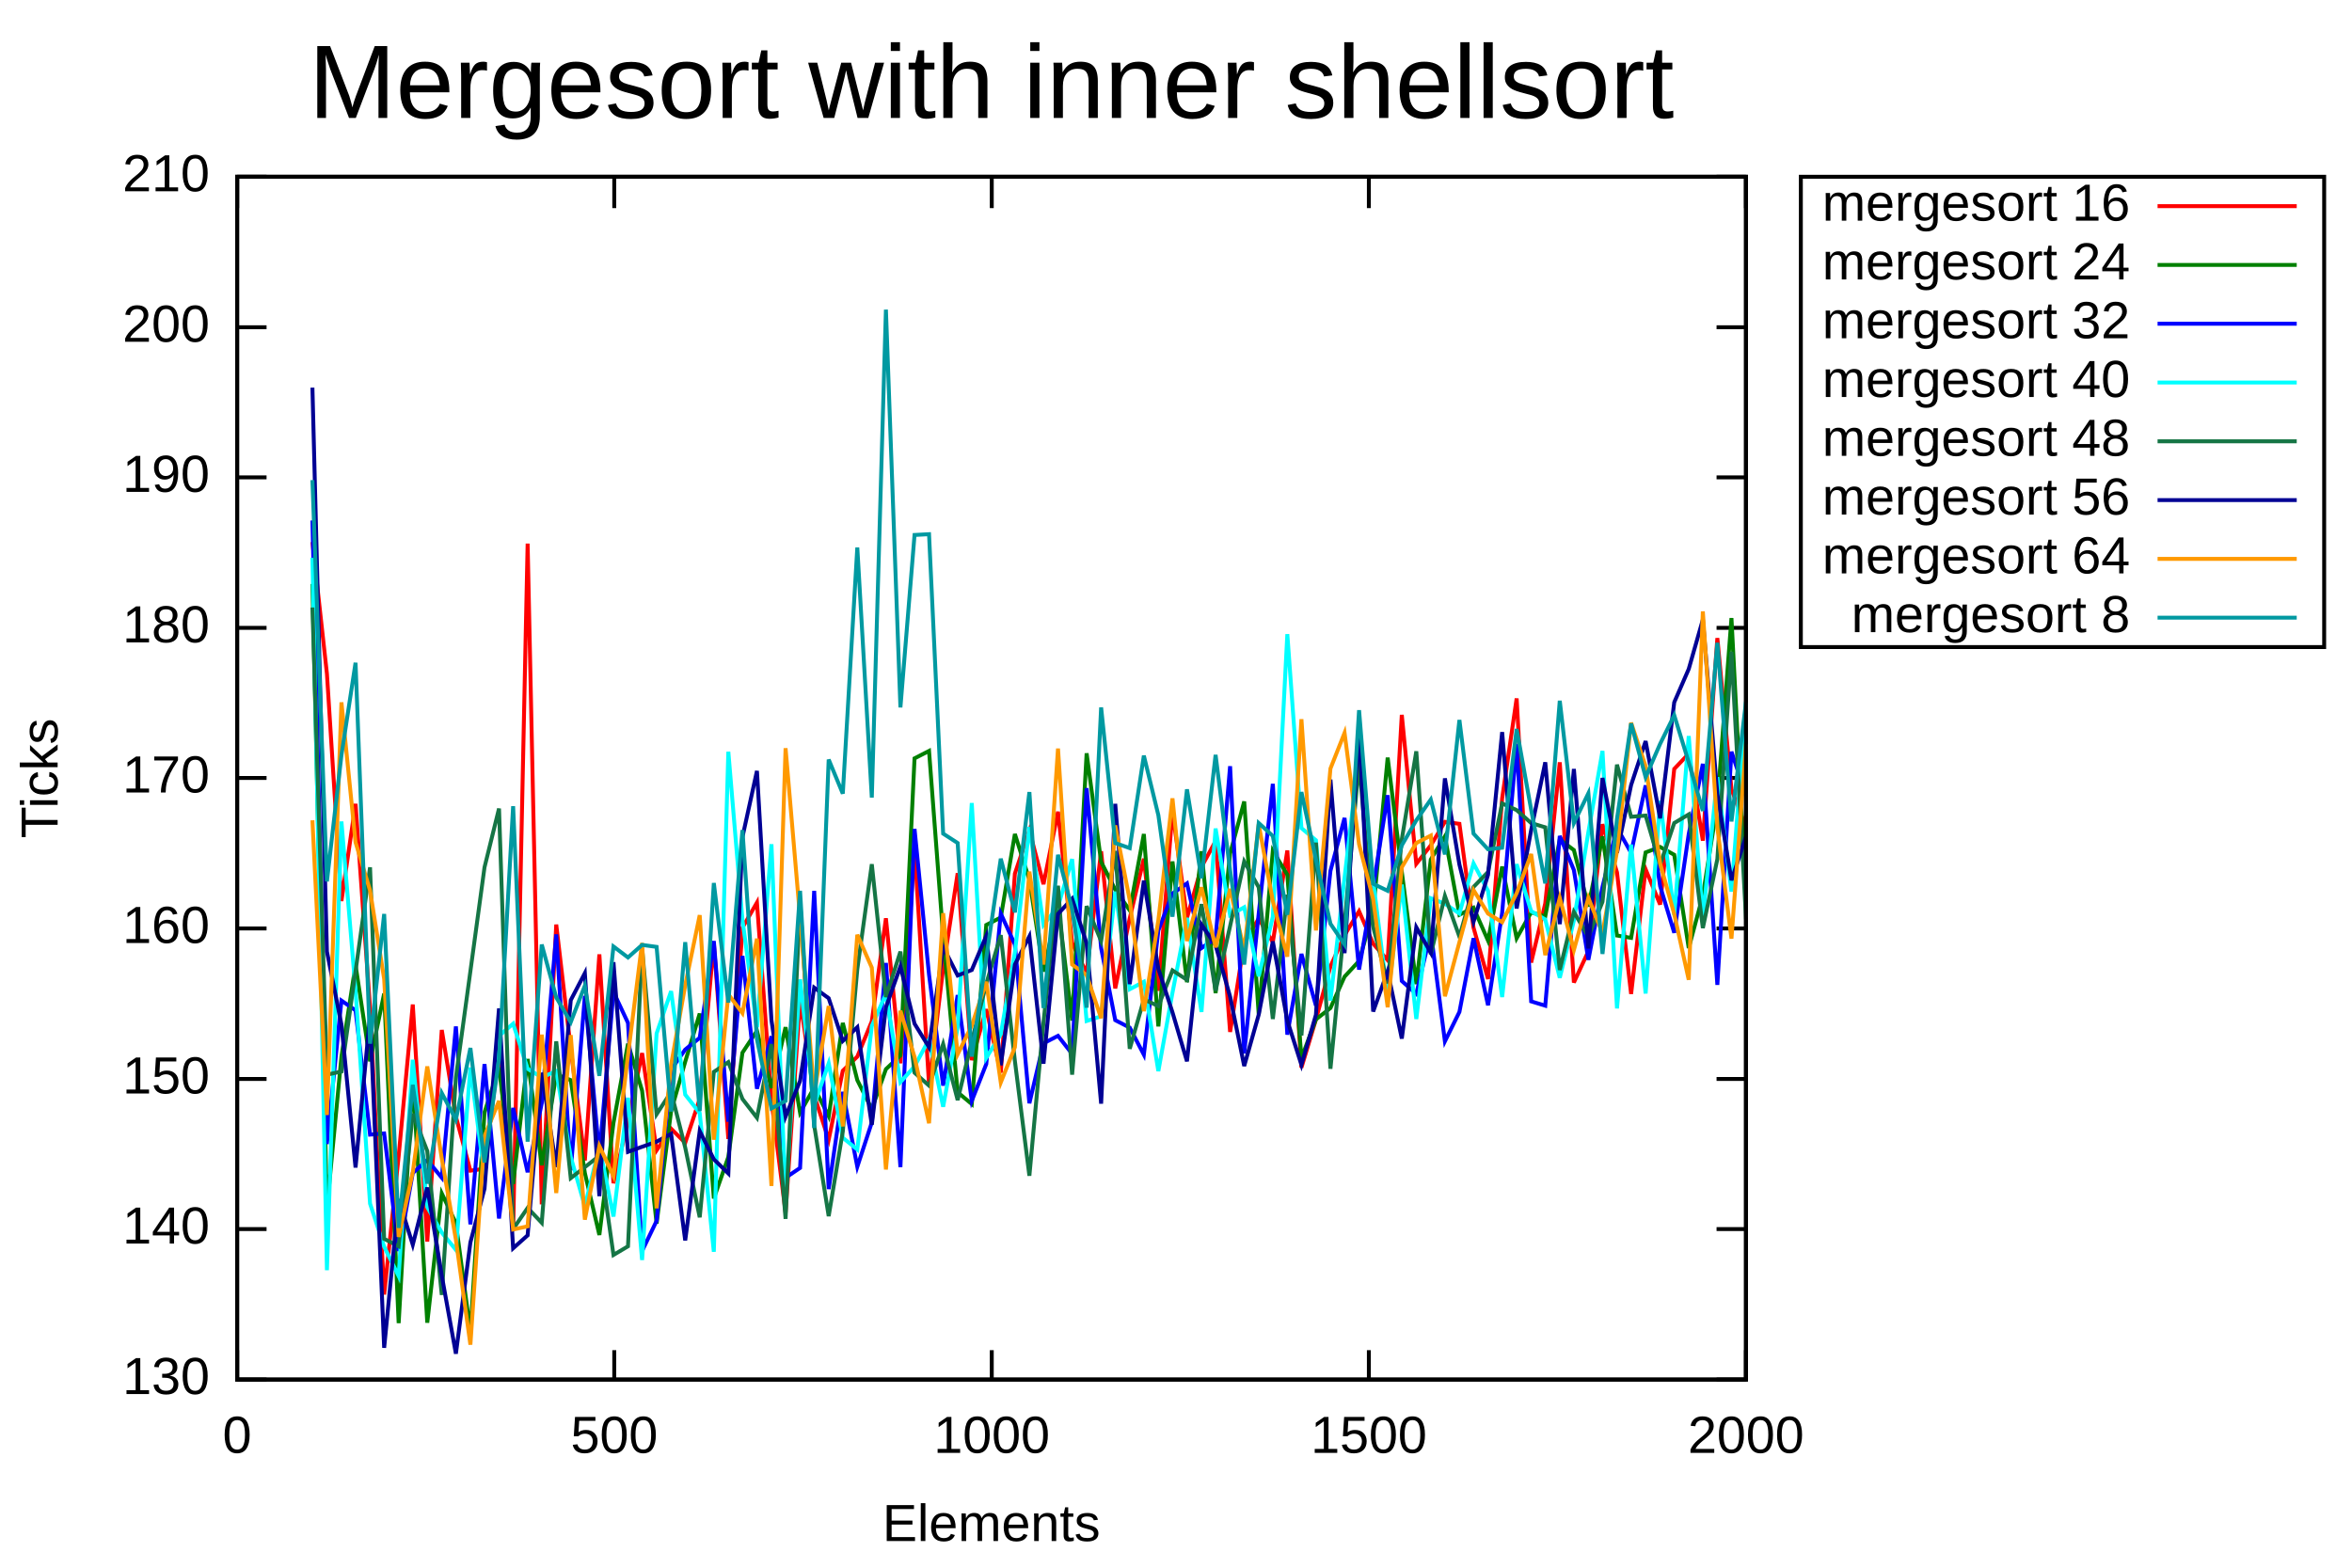
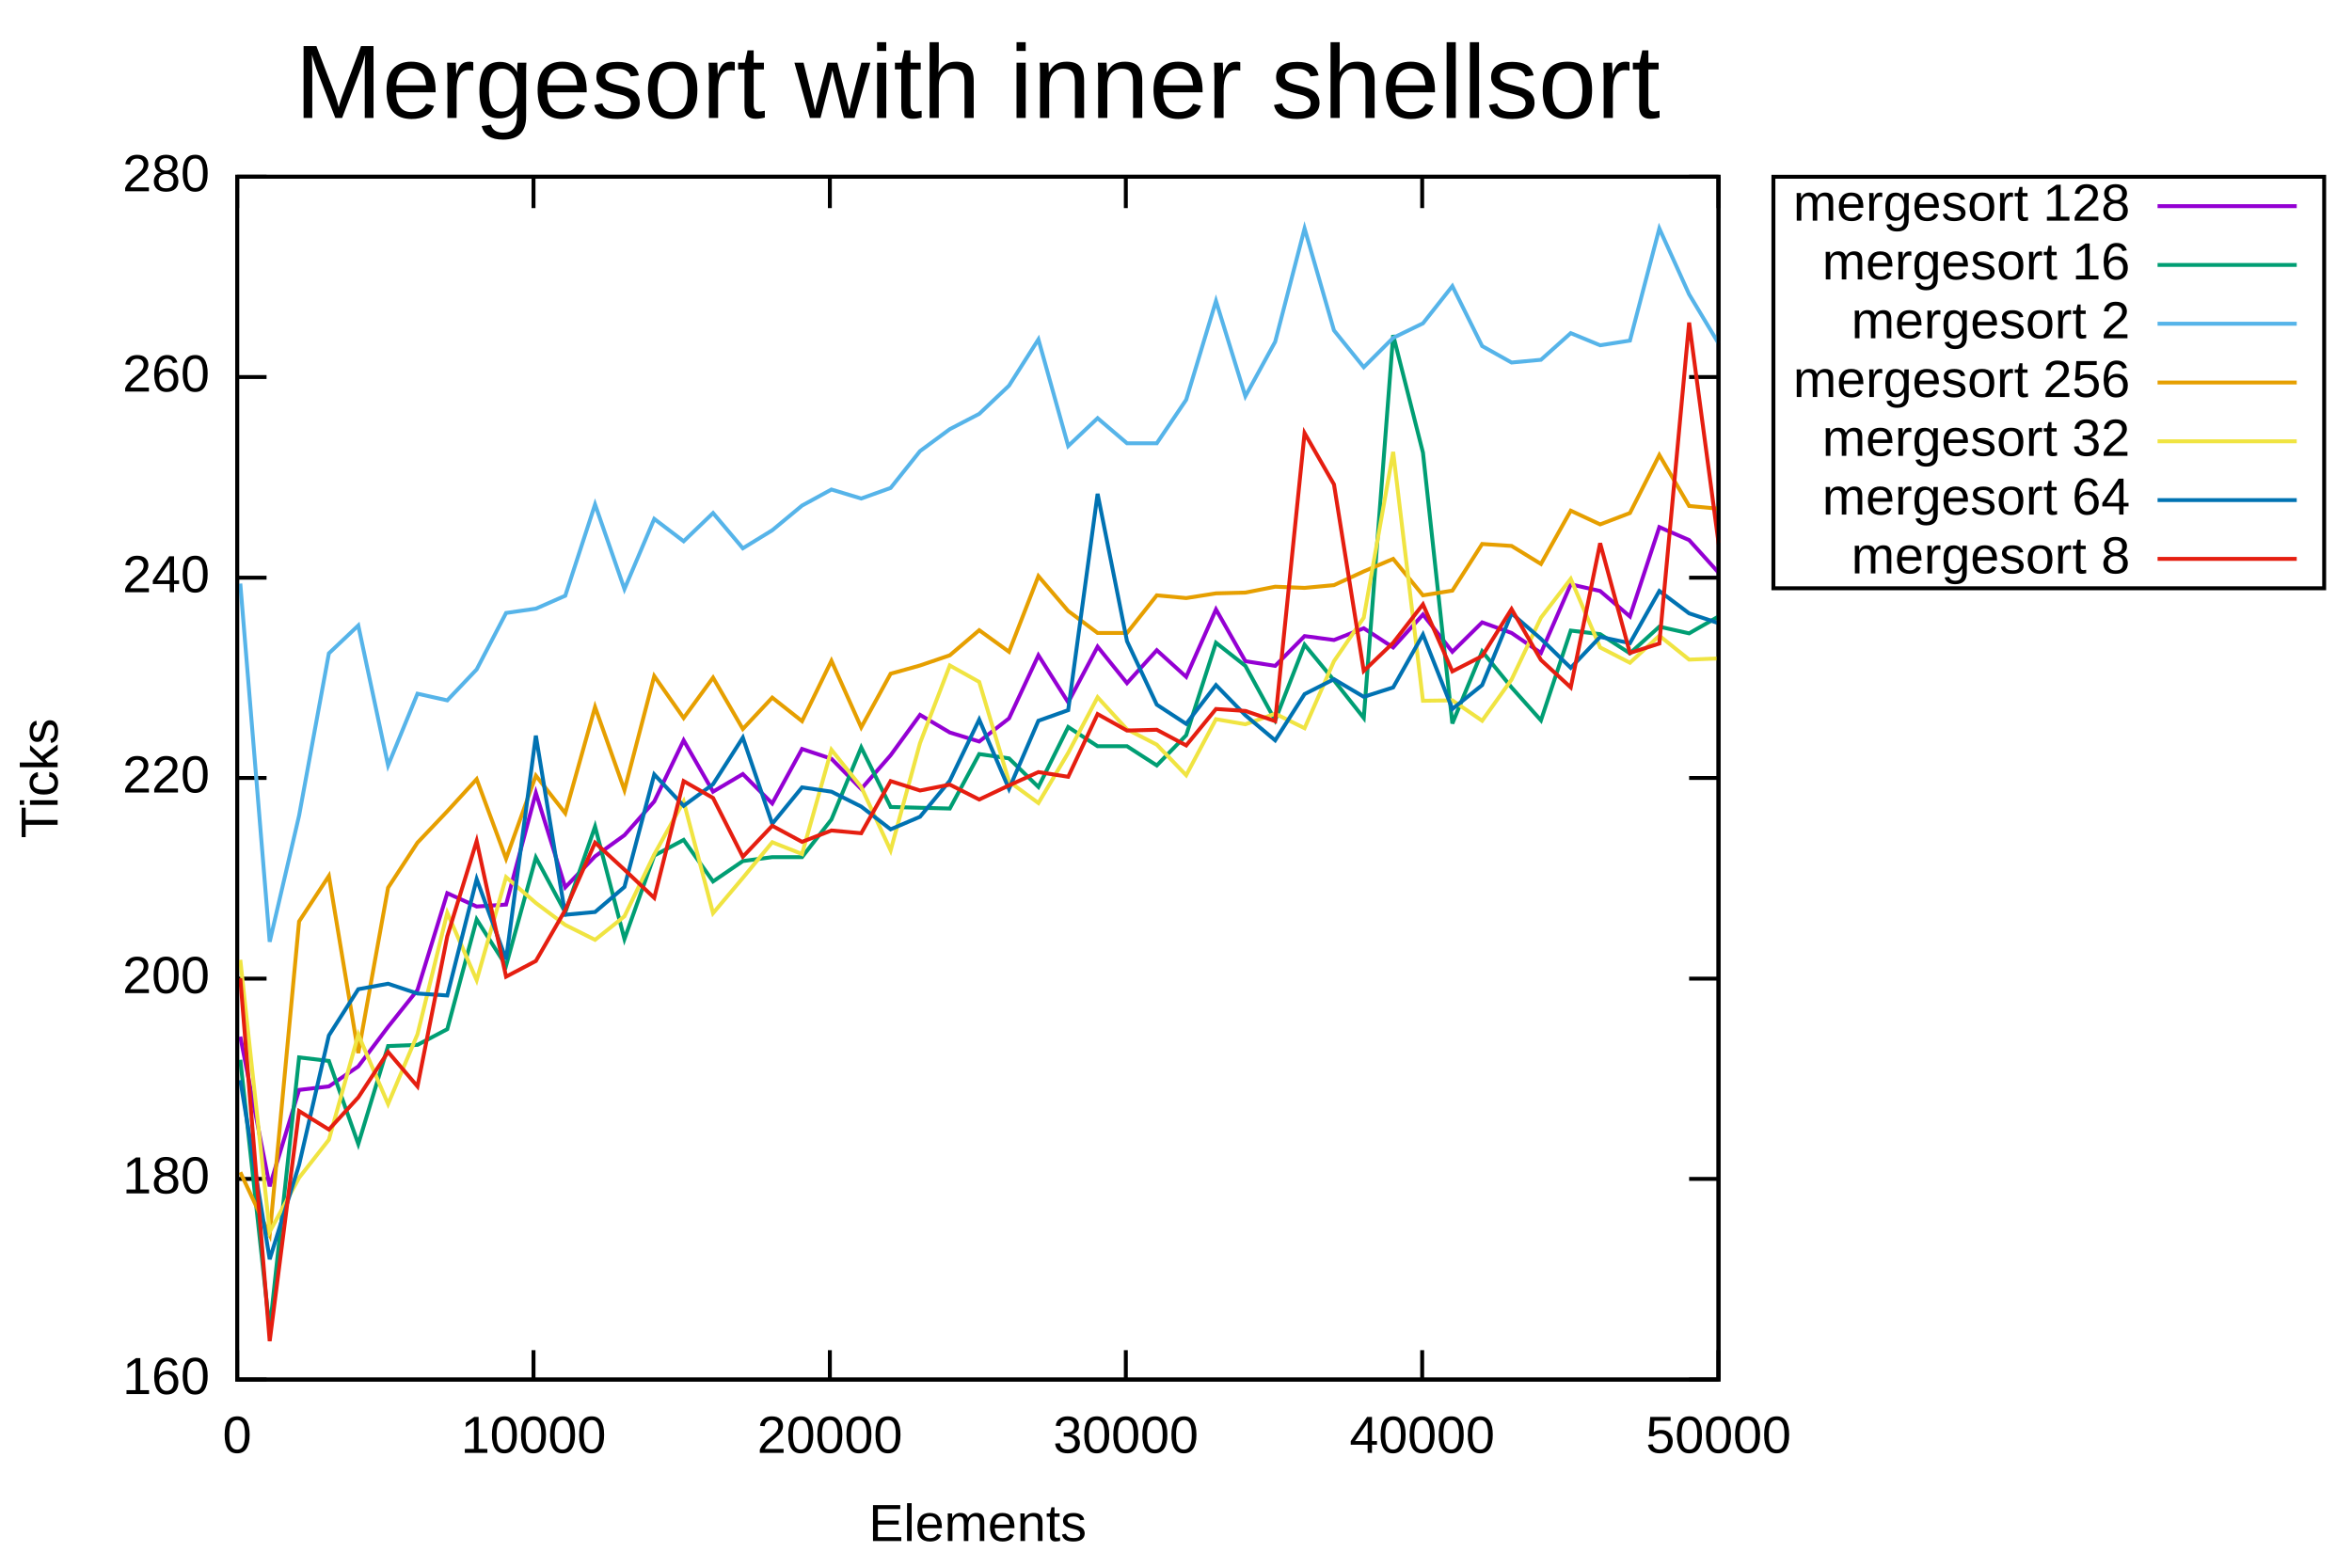
<svg xmlns="http://www.w3.org/2000/svg" xmlns:xlink="http://www.w3.org/1999/xlink" viewBox="0 0 600 400">
  <g id="gnuplot_canvas">
    <rect x="0" y="0" width="600" height="400" fill="none" />
    <defs>
      <circle id="gpDot" r="0.5" stroke-width="0.5" />
      <path id="gpPt0" stroke-width="0.267" stroke="currentColor" d="M-1,0 h2 M0,-1 v2" />
      <path id="gpPt1" stroke-width="0.267" stroke="currentColor" d="M-1,-1 L1,1 M1,-1 L-1,1" />
      <path id="gpPt2" stroke-width="0.267" stroke="currentColor" d="M-1,0 L1,0 M0,-1 L0,1 M-1,-1 L1,1 M-1,1 L1,-1" />
      <rect id="gpPt3" stroke-width="0.267" stroke="currentColor" x="-1" y="-1" width="2" height="2" />
      <rect id="gpPt4" stroke-width="0.267" stroke="currentColor" fill="currentColor" x="-1" y="-1" width="2" height="2" />
      <circle id="gpPt5" stroke-width="0.267" stroke="currentColor" cx="0" cy="0" r="1" />
      <use xlink:href="#gpPt5" id="gpPt6" fill="currentColor" stroke="none" />
      <path id="gpPt7" stroke-width="0.267" stroke="currentColor" d="M0,-1.33 L-1.33,0.67 L1.33,0.67 z" />
      <use xlink:href="#gpPt7" id="gpPt8" fill="currentColor" stroke="none" />
      <use xlink:href="#gpPt7" id="gpPt9" stroke="currentColor" transform="rotate(180)" />
      <use xlink:href="#gpPt9" id="gpPt10" fill="currentColor" stroke="none" />
      <use xlink:href="#gpPt3" id="gpPt11" stroke="currentColor" transform="rotate(45)" />
      <use xlink:href="#gpPt11" id="gpPt12" fill="currentColor" stroke="none" />
    </defs>
    <g style="fill:none; color:white; stroke:currentColor; stroke-width:1.00; stroke-linecap:butt; stroke-linejoin:miter">
</g>
    <g style="fill:none; color:black; stroke:currentColor; stroke-width:1.00; stroke-linecap:butt; stroke-linejoin:miter">
-       <path stroke="black" d="M60.5,352.0 L68.0,352.0 M445.4,352.0 L437.9,352.0  h0.01" />
+       <path stroke="black" d="M60.5,352.0 L68.0,352.0 M438.4,352.0 L430.9,352.0  h0.01" />
      <g transform="translate(53.5,355.7)" style="stroke:none; fill:black; font-family:arial; font-size:10.00pt; text-anchor:end">
-         <text>
-           <tspan> 130</tspan>
-         </text>
-       </g>
-       <path stroke="black" d="M60.5,313.6 L68.0,313.6 M445.4,313.6 L437.9,313.6  h0.01" />
-       <g transform="translate(53.5,317.3)" style="stroke:none; fill:black; font-family:arial; font-size:10.00pt; text-anchor:end">
-         <text>
-           <tspan> 140</tspan>
-         </text>
-       </g>
-       <path stroke="black" d="M60.5,275.3 L68.0,275.3 M445.4,275.3 L437.9,275.3  h0.01" />
-       <g transform="translate(53.5,279.0)" style="stroke:none; fill:black; font-family:arial; font-size:10.00pt; text-anchor:end">
-         <text>
-           <tspan> 150</tspan>
-         </text>
-       </g>
-       <path stroke="black" d="M60.5,236.9 L68.0,236.9 M445.4,236.9 L437.9,236.9  h0.01" />
-       <g transform="translate(53.5,240.6)" style="stroke:none; fill:black; font-family:arial; font-size:10.00pt; text-anchor:end">
        <text>
          <tspan> 160</tspan>
        </text>
      </g>
-       <path stroke="black" d="M60.5,198.5 L68.0,198.5 M445.4,198.5 L437.9,198.5  h0.01" />
-       <g transform="translate(53.5,202.2)" style="stroke:none; fill:black; font-family:arial; font-size:10.00pt; text-anchor:end">
-         <text>
-           <tspan> 170</tspan>
-         </text>
-       </g>
-       <path stroke="black" d="M60.5,160.2 L68.0,160.2 M445.4,160.2 L437.9,160.2  h0.01" />
-       <g transform="translate(53.5,163.9)" style="stroke:none; fill:black; font-family:arial; font-size:10.00pt; text-anchor:end">
+       <path stroke="black" d="M60.5,300.8 L68.0,300.8 M438.4,300.8 L430.9,300.8  h0.01" />
+       <g transform="translate(53.5,304.5)" style="stroke:none; fill:black; font-family:arial; font-size:10.00pt; text-anchor:end">
        <text>
          <tspan> 180</tspan>
        </text>
      </g>
-       <path stroke="black" d="M60.5,121.8 L68.0,121.8 M445.4,121.8 L437.9,121.8  h0.01" />
-       <g transform="translate(53.5,125.5)" style="stroke:none; fill:black; font-family:arial; font-size:10.00pt; text-anchor:end">
-         <text>
-           <tspan> 190</tspan>
-         </text>
-       </g>
-       <path stroke="black" d="M60.5,83.5 L68.0,83.5 M445.4,83.5 L437.9,83.5  h0.01" />
-       <g transform="translate(53.5,87.2)" style="stroke:none; fill:black; font-family:arial; font-size:10.00pt; text-anchor:end">
+       <path stroke="black" d="M60.5,249.7 L68.0,249.7 M438.4,249.7 L430.9,249.7  h0.01" />
+       <g transform="translate(53.5,253.4)" style="stroke:none; fill:black; font-family:arial; font-size:10.00pt; text-anchor:end">
        <text>
          <tspan> 200</tspan>
        </text>
      </g>
-       <path stroke="black" d="M60.5,45.1 L68.0,45.1 M445.4,45.1 L437.9,45.1  h0.01" />
+       <path stroke="black" d="M60.5,198.5 L68.0,198.5 M438.4,198.5 L430.9,198.5  h0.01" />
+       <g transform="translate(53.5,202.2)" style="stroke:none; fill:black; font-family:arial; font-size:10.00pt; text-anchor:end">
+         <text>
+           <tspan> 220</tspan>
+         </text>
+       </g>
+       <path stroke="black" d="M60.5,147.4 L68.0,147.4 M438.4,147.4 L430.9,147.4  h0.01" />
+       <g transform="translate(53.5,151.1)" style="stroke:none; fill:black; font-family:arial; font-size:10.00pt; text-anchor:end">
+         <text>
+           <tspan> 240</tspan>
+         </text>
+       </g>
+       <path stroke="black" d="M60.5,96.2 L68.0,96.2 M438.4,96.2 L430.9,96.2  h0.01" />
+       <g transform="translate(53.5,99.9)" style="stroke:none; fill:black; font-family:arial; font-size:10.00pt; text-anchor:end">
+         <text>
+           <tspan> 260</tspan>
+         </text>
+       </g>
+       <path stroke="black" d="M60.5,45.1 L68.0,45.1 M438.4,45.1 L430.9,45.1  h0.01" />
      <g transform="translate(53.5,48.8)" style="stroke:none; fill:black; font-family:arial; font-size:10.00pt; text-anchor:end">
        <text>
-           <tspan> 210</tspan>
+           <tspan> 280</tspan>
        </text>
      </g>
      <path stroke="black" d="M60.5,352.0 L60.5,344.5 M60.5,45.1 L60.5,52.6  h0.01" />
      <g transform="translate(60.5,370.7)" style="stroke:none; fill:black; font-family:arial; font-size:10.00pt; text-anchor:middle">
        <text>
          <tspan> 0</tspan>
        </text>
      </g>
-       <path stroke="black" d="M156.7,352.0 L156.7,344.5 M156.7,45.1 L156.7,52.6  h0.01" />
-       <g transform="translate(156.7,370.7)" style="stroke:none; fill:black; font-family:arial; font-size:10.00pt; text-anchor:middle">
+       <path stroke="black" d="M136.1,352.0 L136.1,344.5 M136.1,45.1 L136.1,52.6  h0.01" />
+       <g transform="translate(136.1,370.7)" style="stroke:none; fill:black; font-family:arial; font-size:10.00pt; text-anchor:middle">
        <text>
-           <tspan> 500</tspan>
+           <tspan> 10000</tspan>
        </text>
      </g>
-       <path stroke="black" d="M253.0,352.0 L253.0,344.5 M253.0,45.1 L253.0,52.6  h0.01" />
-       <g transform="translate(253.0,370.7)" style="stroke:none; fill:black; font-family:arial; font-size:10.00pt; text-anchor:middle">
+       <path stroke="black" d="M211.7,352.0 L211.7,344.5 M211.7,45.1 L211.7,52.6  h0.01" />
+       <g transform="translate(211.7,370.7)" style="stroke:none; fill:black; font-family:arial; font-size:10.00pt; text-anchor:middle">
        <text>
-           <tspan> 1000</tspan>
+           <tspan> 20000</tspan>
        </text>
      </g>
-       <path stroke="black" d="M349.2,352.0 L349.2,344.5 M349.2,45.1 L349.2,52.6  h0.01" />
-       <g transform="translate(349.2,370.7)" style="stroke:none; fill:black; font-family:arial; font-size:10.00pt; text-anchor:middle">
+       <path stroke="black" d="M287.2,352.0 L287.2,344.5 M287.2,45.1 L287.2,52.6  h0.01" />
+       <g transform="translate(287.2,370.7)" style="stroke:none; fill:black; font-family:arial; font-size:10.00pt; text-anchor:middle">
        <text>
-           <tspan> 1500</tspan>
+           <tspan> 30000</tspan>
        </text>
      </g>
-       <path stroke="black" d="M445.4,352.0 L445.4,344.5 M445.4,45.1 L445.4,52.6  h0.01" />
-       <g transform="translate(445.4,370.7)" style="stroke:none; fill:black; font-family:arial; font-size:10.00pt; text-anchor:middle">
+       <path stroke="black" d="M362.8,352.0 L362.8,344.5 M362.8,45.1 L362.8,52.6  h0.01" />
+       <g transform="translate(362.8,370.7)" style="stroke:none; fill:black; font-family:arial; font-size:10.00pt; text-anchor:middle">
        <text>
-           <tspan> 2000</tspan>
+           <tspan> 40000</tspan>
        </text>
      </g>
-       <path stroke="black" d="M60.5,45.1 L60.5,352.0 L445.4,352.0 L445.4,45.1 L60.5,45.1 Z  h0.01" />
+       <path stroke="black" d="M438.4,352.0 L438.4,344.5 M438.4,45.1 L438.4,52.6  h0.01" />
+       <g transform="translate(438.4,370.7)" style="stroke:none; fill:black; font-family:arial; font-size:10.00pt; text-anchor:middle">
+         <text>
+           <tspan> 50000</tspan>
+         </text>
+       </g>
+       <path stroke="black" d="M60.5,45.1 L60.5,352.0 L438.4,352.0 L438.4,45.1 L60.5,45.1 Z  h0.01" />
      <g transform="translate(14.7,198.6) rotate(270)" style="stroke:none; fill:black; font-family:arial; font-size:10.00pt; text-anchor:middle">
        <text>
          <tspan>Ticks</tspan>
        </text>
      </g>
-       <g transform="translate(252.9,393.2)" style="stroke:none; fill:black; font-family:arial; font-size:10.00pt; text-anchor:middle">
+       <g transform="translate(249.4,393.2)" style="stroke:none; fill:black; font-family:arial; font-size:10.00pt; text-anchor:middle">
        <text>
          <tspan>Elements</tspan>
        </text>
      </g>
-       <g transform="translate(252.9,30.1)" style="stroke:none; fill:black; font-family:arial; font-size:20.00pt; text-anchor:middle">
+       <g transform="translate(249.4,30.1)" style="stroke:none; fill:black; font-family:arial; font-size:20.00pt; text-anchor:middle">
        <text>
          <tspan>Mergesort with inner shellsort</tspan>
        </text>
      </g>
-       <path stroke="black" d="M459.4,165.1 L459.4,45.1 L592.9,45.1 L592.9,165.1 L459.4,165.1 Z  h0.01" />
+       <path stroke="black" d="M452.4,150.1 L452.4,45.1 L592.9,45.1 L592.9,150.1 L452.4,150.1 Z  h0.01" />
    </g>
    <g id="simple_1_plot_1">
      <g style="fill:none; color:red; stroke:currentColor; stroke-width:1.00; stroke-linecap:butt; stroke-linejoin:miter">
        <g transform="translate(543.4,56.3)" style="stroke:none; fill:black; font-family:arial; font-size:10.00pt; text-anchor:end">
          <text>
-             <tspan>mergesort 16</tspan>
+             <tspan>mergesort 128</tspan>
          </text>
        </g>
-         <path d="M550.4,52.6 L585.9,52.6 M79.7,138.3 L83.4,171.9 L87.1,229.9 L90.7,205.1 L94.4,257.2 L98.0,330.3    L101.7,295.0 L105.3,256.3 L109.0,316.8 L112.7,262.8 L116.3,284.9 L120.0,298.7 L123.6,298.2 L127.3,268.2    L130.9,314.0 L134.6,138.7 L138.2,307.3 L141.9,235.9 L145.6,267.6 L149.2,296.1 L152.9,243.5 L156.5,301.9    L160.2,286.1 L163.8,268.7 L167.5,293.5 L171.2,288.0 L174.8,291.6 L178.5,280.4 L182.1,240.6 L185.8,290.6    L189.4,236.7 L193.1,230.3 L196.8,280.8 L200.4,309.4 L204.1,255.1 L207.7,279.5 L211.4,290.8 L215.0,273.2    L218.7,269.6 L222.4,260.6 L226.0,234.3 L229.7,271.3 L233.3,216.2 L237.0,276.8 L240.6,247.1 L244.3,222.8    L247.9,270.5 L251.6,257.5 L255.3,273.7 L258.9,222.9 L262.6,211.9 L266.2,225.6 L269.9,207.1 L273.5,240.6    L277.2,248.3 L280.9,217.2 L284.5,252.2 L288.2,234.3 L291.8,219.1 L295.5,252.8 L299.1,206.9 L302.8,234.2    L306.5,221.2 L310.1,214.6 L313.8,263.3 L317.4,240.4 L321.1,234.4 L324.7,240.4 L328.4,217.0 L332.0,272.4    L335.7,260.1 L339.4,246.6 L343.0,238.6 L346.7,232.5 L350.3,240.8 L354.0,245.0 L357.6,182.4 L361.3,220.4    L365.0,215.7 L368.6,209.7 L372.3,210.2 L375.9,236.7 L379.6,249.8 L383.2,203.7 L386.9,178.2 L390.6,245.6    L394.2,230.5 L397.9,194.5 L401.5,250.7 L405.2,242.7 L408.8,210.3 L412.5,222.6 L416.1,253.6 L419.8,221.8    L423.5,230.8 L427.1,196.2 L430.8,192.3 L434.4,214.5 L438.1,162.8 L441.7,201.4 L445.4,211.1  h0.01" />
+         <path stroke="rgb(148,   0, 211)" d="M550.4,52.6 L585.9,52.6 M61.3,264.5 L68.8,302.7 L76.3,278.1 L83.9,277.2 L91.4,272.1 L99.0,262.0    L106.5,252.6 L114.1,227.9 L121.6,231.3 L129.1,230.8 L136.7,202.3 L144.2,226.4 L151.8,218.5 L159.3,213.1    L166.9,204.5 L174.4,188.9 L181.9,202.0 L189.5,197.5 L197.0,205.0 L204.6,191.1 L212.1,193.6 L219.7,201.3    L227.2,192.7 L234.7,182.4 L242.3,186.9 L249.8,189.2 L257.4,183.3 L264.9,167.2 L272.5,179.2 L280.0,165.0    L287.5,174.3 L295.1,165.9 L302.6,172.7 L310.2,155.5 L317.7,168.7 L325.3,169.9 L332.8,162.3 L340.3,163.3    L347.9,160.3 L355.4,165.2 L363.0,156.8 L370.5,166.3 L378.1,158.8 L385.6,161.5 L393.1,166.6 L400.7,149.1    L408.2,150.8 L415.8,157.3 L423.3,134.5 L430.9,137.8 L438.4,146.1  h0.01" />
      </g>
    </g>
    <g id="simple_1_plot_2">
      <g style="fill:none; color:green; stroke:currentColor; stroke-width:1.00; stroke-linecap:butt; stroke-linejoin:miter">
        <g transform="translate(543.4,71.3)" style="stroke:none; fill:black; font-family:arial; font-size:10.00pt; text-anchor:end">
          <text>
-             <tspan>mergesort 24</tspan>
+             <tspan>mergesort 16</tspan>
          </text>
        </g>
-         <path d="M550.4,67.6 L585.9,67.6 M79.7,149.0 L83.4,308.4 L87.1,269.6 L90.7,246.2 L94.4,270.8 L98.0,253.5    L101.7,337.6 L105.3,274.8 L109.0,337.5 L112.7,304.5 L116.3,312.1 L120.0,339.8 L123.6,283.8 L127.3,272.4    L130.9,302.1 L134.6,270.2 L138.2,297.3 L141.9,274.1 L145.6,275.6 L149.2,299.3 L152.9,315.1 L156.5,286.5    L160.2,266.3 L163.8,278.3 L167.5,312.2 L171.2,283.5 L174.8,270.9 L178.5,258.6 L182.1,305.8 L185.8,295.2    L189.4,268.6 L193.1,263.0 L196.8,277.6 L200.4,262.1 L204.1,283.9 L207.7,277.5 L211.4,284.8 L215.0,261.0    L218.7,275.6 L222.4,283.0 L226.0,272.8 L229.7,269.3 L233.3,193.5 L237.0,191.6 L240.6,238.9 L244.3,278.7    L247.9,281.7 L251.6,236.0 L255.3,234.1 L258.9,212.8 L262.6,224.5 L266.2,247.9 L269.9,231.0 L273.5,260.4    L277.2,192.2 L280.9,219.9 L284.5,227.0 L288.2,232.3 L291.8,212.8 L295.5,261.9 L299.1,219.8 L302.8,250.6    L306.5,217.2 L310.1,253.4 L313.8,217.8 L317.4,204.5 L321.1,258.8 L324.7,217.1 L328.4,223.2 L332.0,270.0    L335.7,260.1 L339.4,257.2 L343.0,249.2 L346.7,245.2 L350.3,232.5 L354.0,193.3 L357.6,222.4 L361.3,251.1    L365.0,219.3 L368.6,213.4 L372.3,233.4 L375.9,231.6 L379.6,240.0 L383.2,221.1 L386.9,239.4 L390.6,232.8    L394.2,233.8 L397.9,214.2 L401.5,216.9 L405.2,231.3 L408.8,213.4 L412.5,238.7 L416.1,239.3 L419.8,217.5    L423.5,216.1 L427.1,218.1 L430.8,241.9 L434.4,228.5 L438.1,205.2 L441.7,157.7 L445.4,229.6  h0.01" />
+         <path stroke="rgb(  0, 158, 115)" d="M550.4,67.6 L585.9,67.6 M61.3,270.4 L68.8,339.2 L76.3,269.8 L83.9,270.7 L91.4,291.9 L99.0,266.9    L106.5,266.6 L114.1,262.6 L121.6,234.6 L129.1,246.4 L136.7,218.8 L144.2,232.8 L151.8,210.9 L159.3,239.6    L166.9,218.3 L174.4,214.3 L181.9,224.9 L189.5,219.7 L197.0,218.7 L204.6,218.7 L212.1,209.1 L219.7,190.7    L227.2,205.9 L234.7,206.1 L242.3,206.3 L249.8,192.4 L257.4,193.5 L264.9,200.8 L272.5,185.5 L280.0,190.4    L287.5,190.4 L295.1,195.3 L302.6,187.6 L310.2,164.0 L317.7,169.9 L325.3,183.8 L332.8,164.5 L340.3,173.6    L347.9,183.2 L355.4,85.5 L363.0,115.5 L370.5,184.6 L378.1,166.2 L385.6,175.4 L393.1,183.8 L400.7,160.9    L408.2,161.8 L415.8,166.7 L423.3,159.9 L430.9,161.6 L438.4,157.3  h0.01" />
      </g>
    </g>
    <g id="simple_1_plot_3">
      <g style="fill:none; color:blue; stroke:currentColor; stroke-width:1.00; stroke-linecap:butt; stroke-linejoin:miter">
        <g transform="translate(543.4,86.3)" style="stroke:none; fill:black; font-family:arial; font-size:10.00pt; text-anchor:end">
          <text>
-             <tspan>mergesort 32</tspan>
+             <tspan>mergesort 2</tspan>
          </text>
        </g>
-         <path d="M550.4,82.6 L585.9,82.6 M79.7,132.8 L83.4,291.9 L87.1,255.3 L90.7,257.8 L94.4,289.5 L98.0,289.2    L101.7,319.2 L105.3,299.3 L109.0,296.0 L112.7,300.5 L116.3,261.9 L120.0,312.4 L123.6,271.5 L127.3,310.9    L130.9,282.7 L134.6,299.1 L138.2,281.5 L141.9,238.4 L145.6,298.6 L149.2,254.1 L152.9,294.7 L156.5,253.1    L160.2,261.0 L163.8,319.2 L167.5,311.5 L171.2,272.9 L174.8,267.8 L178.5,264.8 L182.1,240.1 L185.8,286.2    L189.4,243.9 L193.1,277.8 L196.8,264.4 L200.4,300.5 L204.1,298.0 L207.7,227.3 L211.4,303.4 L215.0,278.6    L218.7,297.7 L222.4,286.4 L226.0,245.7 L229.7,297.8 L233.3,211.5 L237.0,248.7 L240.6,277.0 L244.3,253.9    L247.9,280.9 L251.6,271.5 L255.3,233.1 L258.9,241.0 L262.6,281.5 L266.2,266.2 L269.9,264.3 L273.5,268.9    L277.2,201.1 L280.9,241.9 L284.5,260.3 L288.2,262.2 L291.8,269.1 L295.5,237.4 L299.1,228.0 L302.8,225.4    L306.5,241.9 L310.1,239.4 L313.8,195.5 L317.4,268.8 L321.1,233.1 L324.7,200.0 L328.4,264.0 L332.0,243.4    L335.7,256.6 L339.4,222.2 L343.0,208.7 L346.7,247.4 L350.3,226.4 L354.0,202.9 L357.6,250.3 L361.3,253.6    L365.0,237.8 L368.6,265.7 L372.3,258.2 L375.9,239.4 L379.6,256.5 L383.2,232.9 L386.9,189.8 L390.6,255.5    L394.2,256.6 L397.9,213.3 L401.5,222.0 L405.2,244.9 L408.8,226.3 L412.5,211.2 L416.1,217.6 L419.8,200.4    L423.5,226.1 L427.1,238.0 L430.8,212.8 L434.4,194.9 L438.1,251.3 L441.7,191.8 L445.4,202.9  h0.01" />
+         <path stroke="rgb( 86, 180, 233)" d="M550.4,82.6 L585.9,82.6 M61.3,148.9 L68.8,240.3 L76.3,208.1 L83.9,166.7 L91.4,159.6 L99.0,195.3    L106.5,177.0 L114.1,178.7 L121.6,170.8 L129.1,156.4 L136.7,155.3 L144.2,152.0 L151.8,128.7 L159.3,150.3    L166.9,132.4 L174.4,138.1 L181.9,130.9 L189.5,139.9 L197.0,135.3 L204.6,129.0 L212.1,124.9 L219.7,127.2    L227.2,124.5 L234.7,115.1 L242.3,109.5 L249.8,105.6 L257.4,98.4 L264.9,86.6 L272.5,113.8 L280.0,106.7    L287.5,113.1 L295.1,113.1 L302.6,102.0 L310.2,76.8 L317.7,101.1 L325.3,87.2 L332.8,58.3 L340.3,84.3    L347.9,93.7 L355.4,86.2 L363.0,82.5 L370.5,73.0 L378.1,88.3 L385.6,92.5 L393.1,91.8 L400.7,85.0    L408.2,88.1 L415.8,86.9 L423.3,58.3 L430.9,75.1 L438.4,87.6  h0.01" />
      </g>
    </g>
    <g id="simple_1_plot_4">
      <g style="fill:none; color:cyan; stroke:currentColor; stroke-width:1.00; stroke-linecap:butt; stroke-linejoin:miter">
        <g transform="translate(543.4,101.3)" style="stroke:none; fill:black; font-family:arial; font-size:10.00pt; text-anchor:end">
          <text>
-             <tspan>mergesort 40</tspan>
+             <tspan>mergesort 256</tspan>
          </text>
        </g>
-         <path d="M550.4,97.6 L585.9,97.6 M79.7,142.3 L83.4,324.1 L87.1,209.6 L90.7,252.7 L94.4,307.1 L98.0,318.1    L101.7,325.6 L105.3,270.4 L109.0,308.0 L112.7,314.5 L116.3,318.9 L120.0,272.4 L123.6,300.2 L127.3,264.3    L130.9,261.2 L134.6,272.7 L138.2,274.9 L141.9,273.3 L145.6,295.2 L149.2,307.8 L152.9,292.5 L156.5,310.4    L160.2,280.1 L163.8,321.5 L167.5,263.7 L171.2,252.9 L174.8,279.3 L178.5,284.0 L182.1,319.4 L185.8,191.8    L189.4,234.7 L193.1,262.1 L196.8,215.4 L200.4,305.0 L204.1,249.9 L207.7,281.9 L211.4,271.3 L215.0,290.3    L218.7,293.3 L222.4,261.8 L226.0,253.6 L229.7,276.1 L233.3,272.1 L237.0,265.2 L240.6,282.4 L244.3,262.1    L247.9,204.9 L251.6,269.9 L255.3,263.9 L258.9,243.0 L262.6,211.0 L266.2,236.0 L269.9,231.3 L273.5,219.2    L277.2,260.5 L280.9,259.3 L284.5,227.5 L288.2,252.4 L291.8,250.5 L295.5,273.3 L299.1,253.3 L302.8,234.2    L306.5,258.2 L310.1,211.4 L313.8,233.5 L317.4,231.5 L321.1,249.1 L324.7,233.9 L328.4,161.8 L332.0,211.3    L335.7,214.4 L339.4,255.3 L343.0,223.9 L346.7,192.7 L350.3,224.8 L354.0,254.5 L357.6,225.7 L361.3,260.0    L365.0,229.2 L368.6,230.6 L372.3,233.1 L375.9,220.3 L379.6,227.3 L383.2,254.4 L386.9,220.5 L390.6,232.5    L394.2,234.6 L397.9,249.5 L401.5,234.9 L405.2,212.3 L408.8,191.6 L412.5,257.3 L416.1,215.5 L419.8,253.5    L423.5,204.3 L427.1,233.5 L430.8,187.8 L434.4,234.2 L438.1,198.3 L441.7,227.5 L445.4,179.6  h0.01" />
+         <path stroke="rgb(230, 159,   0)" d="M550.4,97.6 L585.9,97.6 M61.3,299.1 L68.8,315.1 L76.3,235.1 L83.9,223.5 L91.4,268.7 L99.0,226.5    L106.5,215.0 L114.1,207.0 L121.6,198.8 L129.1,219.1 L136.7,197.9 L144.2,207.5 L151.8,180.4 L159.3,201.6    L166.9,172.5 L174.4,183.2 L181.9,172.9 L189.5,186.0 L197.0,178.0 L204.6,184.0 L212.1,168.6 L219.7,185.6    L227.2,171.9 L234.7,169.8 L242.3,167.2 L249.8,160.8 L257.4,166.3 L264.9,147.0 L272.5,155.9 L280.0,161.5    L287.5,161.5 L295.1,151.9 L302.6,152.6 L310.2,151.4 L317.7,151.2 L325.3,149.7 L332.8,150.0 L340.3,149.3    L347.9,145.8 L355.4,142.6 L363.0,151.9 L370.5,150.7 L378.1,138.8 L385.6,139.3 L393.1,143.9 L400.7,130.3    L408.2,133.8 L415.8,130.9 L423.3,116.1 L430.9,129.1 L438.4,129.8  h0.01" />
      </g>
    </g>
    <g id="simple_1_plot_5">
      <g style="fill:none; color:#157545; stroke:currentColor; stroke-width:1.00; stroke-linecap:butt; stroke-linejoin:miter">
        <g transform="translate(543.4,116.3)" style="stroke:none; fill:black; font-family:arial; font-size:10.00pt; text-anchor:end">
          <text>
-             <tspan>mergesort 48</tspan>
+             <tspan>mergesort 32</tspan>
          </text>
        </g>
-         <path d="M550.4,112.6 L585.9,112.6 M79.7,155.0 L83.4,274.2 L87.1,273.4 L90.7,247.8 L94.4,221.3 L98.0,316.1    L101.7,318.0 L105.3,284.2 L109.0,293.7 L112.7,330.4 L116.3,274.9 L120.0,247.8 L123.6,221.3 L127.3,206.3    L130.9,313.6 L134.6,308.2 L138.2,312.0 L141.9,265.7 L145.6,300.6 L149.2,297.8 L152.9,294.9 L156.5,320.2    L160.2,318.0 L163.8,241.9 L167.5,284.3 L171.2,278.6 L174.8,292.8 L178.5,310.6 L182.1,273.5 L185.8,271.0    L189.4,280.4 L193.1,285.2 L196.8,266.4 L200.4,311.0 L204.1,230.2 L207.7,287.1 L211.4,310.3 L215.0,288.7    L218.7,247.3 L222.4,220.5 L226.0,254.4 L229.7,242.8 L233.3,273.7 L237.0,277.0 L240.6,266.4 L244.3,280.7    L247.9,265.7 L251.6,251.0 L255.3,238.6 L258.9,270.7 L262.6,300.0 L266.2,260.8 L269.9,226.0 L273.5,274.2    L277.2,231.2 L280.9,240.1 L284.5,217.1 L288.2,267.6 L291.8,255.0 L295.5,256.7 L299.1,247.6 L302.8,250.0    L306.5,230.7 L310.1,252.8 L313.8,236.3 L317.4,219.8 L321.1,226.4 L324.7,260.0 L328.4,228.3 L332.0,264.2    L335.7,215.0 L339.4,272.7 L343.0,235.6 L346.7,194.5 L350.3,236.5 L354.0,250.9 L357.6,214.2 L361.3,191.7    L365.0,243.5 L368.6,228.6 L372.3,239.0 L375.9,226.3 L379.6,222.5 L383.2,205.0 L386.9,206.7 L390.6,210.0    L394.2,211.1 L397.9,247.5 L401.5,232.7 L405.2,239.0 L408.8,230.1 L412.5,195.1 L416.1,208.4 L419.8,208.1    L423.5,220.6 L427.1,210.0 L430.8,207.8 L434.4,236.8 L438.1,219.2 L441.7,166.3 L445.4,234.1  h0.01" />
+         <path stroke="rgb(240, 228,  66)" d="M550.4,112.6 L585.9,112.6 M61.3,244.9 L68.8,314.3 L76.3,300.5 L83.9,290.8 L91.4,264.0 L99.0,281.7    L106.5,263.9 L114.1,232.9 L121.6,250.1 L129.1,223.8 L136.7,230.4 L144.2,236.0 L151.8,239.8 L159.3,233.8    L166.9,218.0 L174.4,204.5 L181.9,233.0 L189.5,224.0 L197.0,214.9 L204.6,217.9 L212.1,191.3 L219.7,200.8    L227.2,217.0 L234.7,189.6 L242.3,169.8 L249.8,174.0 L257.4,199.4 L264.9,204.9 L272.5,192.1 L280.0,177.9    L287.5,186.1 L295.1,190.0 L302.6,197.8 L310.2,183.5 L317.7,184.8 L325.3,182.1 L332.8,185.8 L340.3,168.7    L347.9,157.6 L355.4,115.3 L363.0,178.8 L370.5,178.7 L378.1,183.9 L385.6,173.4 L393.1,157.6 L400.7,147.7    L408.2,165.2 L415.8,169.1 L423.3,162.2 L430.9,168.3 L438.4,168.0  h0.01" />
      </g>
    </g>
    <g id="simple_1_plot_6">
      <g style="fill:none; color:#000094; stroke:currentColor; stroke-width:1.00; stroke-linecap:butt; stroke-linejoin:miter">
        <g transform="translate(543.4,131.3)" style="stroke:none; fill:black; font-family:arial; font-size:10.00pt; text-anchor:end">
          <text>
-             <tspan>mergesort 56</tspan>
+             <tspan>mergesort 64</tspan>
          </text>
        </g>
-         <path d="M550.4,127.6 L585.9,127.6 M79.7,98.9 L83.4,242.8 L87.1,261.4 L90.7,297.9 L94.4,259.2 L98.0,343.9    L101.7,306.0 L105.3,317.6 L109.0,303.0 L112.7,325.5 L116.3,345.4 L120.0,317.0 L123.6,303.3 L127.3,257.3    L130.9,318.5 L134.6,315.2 L138.2,273.7 L141.9,297.8 L145.6,255.2 L149.2,248.3 L152.9,305.2 L156.5,245.5    L160.2,293.9 L163.8,292.6 L167.5,291.3 L171.2,289.3 L174.8,316.5 L178.5,288.6 L182.1,295.8 L185.8,299.4    L189.4,213.6 L193.1,196.7 L196.8,260.3 L200.4,284.9 L204.1,275.8 L207.7,252.0 L211.4,254.7 L215.0,265.6    L218.7,262.1 L222.4,287.0 L226.0,257.0 L229.7,246.6 L233.3,261.2 L237.0,267.2 L240.6,241.6 L244.3,248.9    L247.9,247.5 L251.6,238.8 L255.3,271.8 L258.9,246.1 L262.6,238.9 L266.2,271.4 L269.9,233.2 L273.5,229.3    L277.2,240.7 L280.9,281.6 L284.5,205.1 L288.2,251.1 L291.8,224.7 L295.5,247.2 L299.1,258.3 L302.8,270.8    L306.5,235.9 L310.1,241.2 L313.8,254.3 L317.4,272.0 L321.1,258.9 L324.7,240.2 L328.4,260.4 L332.0,271.7    L335.7,258.9 L339.4,198.9 L343.0,243.2 L346.7,185.4 L350.3,258.1 L354.0,247.8 L357.6,265.0 L361.3,236.6    L365.0,243.1 L368.6,198.6 L372.3,220.6 L375.9,235.2 L379.6,223.2 L383.2,186.8 L386.9,231.8 L390.6,211.8    L394.2,194.5 L397.9,235.8 L401.5,196.2 L405.2,242.0 L408.8,198.5 L412.5,217.6 L416.1,200.3 L419.8,189.1    L423.5,208.8 L427.1,179.2 L430.8,170.7 L434.4,158.1 L438.1,202.6 L441.7,224.6 L445.4,213.5  h0.01" />
+         <path stroke="rgb(  0, 114, 178)" d="M550.4,127.6 L585.9,127.6 M61.3,275.6 L68.8,321.3 L76.3,297.2 L83.9,264.2 L91.4,252.4 L99.0,251.0    L106.5,253.5 L114.1,254.0 L121.6,224.3 L129.1,244.8 L136.7,187.7 L144.2,233.4 L151.8,232.7 L159.3,226.3    L166.9,197.6 L174.4,205.6 L181.9,200.1 L189.5,188.2 L197.0,210.2 L204.6,200.9 L212.1,202.0 L219.7,205.8    L227.2,211.6 L234.7,208.4 L242.3,199.2 L249.8,183.6 L257.4,201.3 L264.9,183.9 L272.5,181.2 L280.0,126.0    L287.5,163.6 L295.1,179.8 L302.6,184.7 L310.2,174.8 L317.7,182.5 L325.3,188.9 L332.8,177.1 L340.3,173.3    L347.9,177.8 L355.4,175.4 L363.0,161.9 L370.5,180.9 L378.1,174.8 L385.6,156.5 L393.1,163.0 L400.7,170.4    L408.2,162.5 L415.8,164.1 L423.3,150.8 L430.9,156.5 L438.4,159.0  h0.01" />
      </g>
    </g>
    <g id="simple_1_plot_7">
      <g style="fill:none; color:#FF9900; stroke:currentColor; stroke-width:1.00; stroke-linecap:butt; stroke-linejoin:miter">
        <g transform="translate(543.4,146.3)" style="stroke:none; fill:black; font-family:arial; font-size:10.00pt; text-anchor:end">
          <text>
-             <tspan>mergesort 64</tspan>
-           </text>
-         </g>
-         <path d="M550.4,142.6 L585.9,142.6 M79.7,209.3 L83.4,284.5 L87.1,179.2 L90.7,214.9 L94.4,227.2 L98.0,249.8    L101.7,315.6 L105.3,299.1 L109.0,272.1 L112.7,295.6 L116.3,316.3 L120.0,343.1 L123.6,289.9 L127.3,280.9    L130.9,313.7 L134.6,312.9 L138.2,264.0 L141.9,304.4 L145.6,264.1 L149.2,311.2 L152.9,292.4 L156.5,300.1    L160.2,269.3 L163.8,240.6 L167.5,308.3 L171.2,271.7 L174.8,251.4 L178.5,233.5 L182.1,290.8 L185.8,253.7    L189.4,258.5 L193.1,239.5 L196.8,302.6 L200.4,190.9 L204.1,234.1 L207.7,279.0 L211.4,256.7 L215.0,287.4    L218.7,238.5 L222.4,246.9 L226.0,298.4 L229.7,257.9 L233.3,269.7 L237.0,286.6 L240.6,233.0 L244.3,269.0    L247.9,261.7 L251.6,250.5 L255.3,276.2 L258.9,267.2 L262.6,222.4 L266.2,246.1 L269.9,191.0 L273.5,246.1    L277.2,248.8 L280.9,259.8 L284.5,210.6 L288.2,229.7 L291.8,258.0 L295.5,234.8 L299.1,203.7 L302.8,240.1    L306.5,226.4 L310.1,241.7 L313.8,226.8 L317.4,242.5 L321.1,210.3 L324.7,229.9 L328.4,244.1 L332.0,183.5    L335.7,237.4 L339.4,196.1 L343.0,187.0 L346.7,215.4 L350.3,229.4 L354.0,257.0 L357.6,221.3 L361.3,215.1    L365.0,213.2 L368.6,254.2 L372.3,240.4 L375.9,227.1 L379.6,233.1 L383.2,235.3 L386.9,227.9 L390.6,217.9    L394.2,243.7 L397.9,229.1 L401.5,242.4 L405.2,229.1 L408.8,238.1 L412.5,217.2 L416.1,184.4 L419.8,195.5    L423.5,220.3 L427.1,233.2 L430.8,250.0 L434.4,156.0 L438.1,211.1 L441.7,239.5 L445.4,189.9  h0.01" />
-       </g>
-     </g>
-     <g id="simple_1_plot_8">
-       <g style="fill:none; color:#0099A1; stroke:currentColor; stroke-width:1.00; stroke-linecap:butt; stroke-linejoin:miter">
-         <g transform="translate(543.4,161.3)" style="stroke:none; fill:black; font-family:arial; font-size:10.00pt; text-anchor:end">
-           <text>
            <tspan>mergesort 8</tspan>
          </text>
        </g>
-         <path d="M550.4,157.6 L585.9,157.6 M79.7,122.5 L83.4,224.9 L87.1,192.7 L90.7,169.1 L94.4,266.3 L98.0,233.2    L101.7,313.3 L105.3,276.8 L109.0,302.0 L112.7,278.9 L116.3,285.7 L120.0,267.4 L123.6,296.6 L127.3,270.2    L130.9,205.7 L134.6,291.3 L138.2,241.0 L141.9,254.5 L145.6,260.8 L149.2,251.5 L152.9,274.5 L156.5,241.5    L160.2,244.3 L163.8,241.1 L167.5,241.6 L171.2,283.6 L174.8,240.4 L178.5,283.5 L182.1,225.3 L185.8,255.8    L189.4,211.8 L193.1,265.2 L196.8,282.8 L200.4,280.9 L204.1,227.3 L207.7,287.8 L211.4,193.8 L215.0,202.5    L218.7,139.7 L222.4,203.5 L226.0,79.0 L229.7,180.5 L233.3,136.5 L237.0,136.3 L240.6,212.7 L244.3,215.1    L247.9,269.6 L251.6,244.4 L255.3,219.1 L258.9,232.8 L262.6,202.1 L266.2,257.2 L269.9,218.1 L273.5,231.9    L277.2,257.1 L280.9,180.5 L284.5,215.1 L288.2,216.4 L291.8,192.8 L295.5,208.0 L299.1,233.9 L302.8,201.4    L306.5,224.1 L310.1,192.6 L313.8,222.1 L317.4,246.1 L321.1,210.0 L324.7,213.3 L328.4,233.4 L332.0,202.1    L335.7,219.3 L339.4,235.7 L343.0,241.0 L346.7,181.2 L350.3,225.5 L354.0,227.3 L357.6,215.7 L361.3,209.3    L365.0,204.0 L368.6,218.0 L372.3,183.7 L375.9,212.7 L379.6,216.7 L383.2,216.3 L386.9,186.0 L390.6,206.6    L394.2,225.4 L397.9,178.8 L401.5,210.0 L405.2,202.4 L408.8,243.4 L412.5,208.9 L416.1,184.6 L419.8,198.3    L423.5,189.8 L427.1,182.5 L430.8,194.5 L434.4,206.9 L438.1,164.0 L441.7,209.6 L445.4,179.2  h0.01" />
+         <path stroke="rgb(229,  30,  16)" d="M550.4,142.6 L585.9,142.6 M61.3,249.6 L68.8,342.2 L76.3,283.5 L83.9,288.2 L91.4,280.0 L99.0,268.4    L106.5,277.2 L114.1,238.9 L121.6,214.6 L129.1,249.2 L136.7,245.2 L144.2,232.2 L151.8,215.0 L159.3,221.9    L166.9,229.1 L174.4,199.3 L181.9,203.6 L189.5,218.6 L197.0,210.7 L204.6,214.8 L212.1,211.9 L219.7,212.6    L227.2,199.3 L234.7,201.7 L242.3,200.2 L249.8,204.0 L257.4,200.4 L264.9,197.0 L272.5,198.2 L280.0,182.2    L287.5,186.4 L295.1,186.2 L302.6,190.2 L310.2,180.9 L317.7,181.4 L325.3,184.0 L332.8,110.5 L340.3,123.6    L347.9,171.2 L355.4,164.0 L363.0,154.2 L370.5,171.3 L378.1,167.4 L385.6,155.4 L393.1,168.4 L400.7,175.4    L408.2,138.6 L415.8,166.6 L423.3,164.2 L430.9,82.3 L438.4,138.5  h0.01" />
      </g>
    </g>
    <g style="fill:none; color:black; stroke:currentColor; stroke-width:1.00; stroke-linecap:butt; stroke-linejoin:miter">
-       <path stroke="black" d="M60.5,45.1 L60.5,352.0 L445.4,352.0 L445.4,45.1 L60.5,45.1 Z  h0.01" />
+       <path stroke="black" d="M60.5,45.1 L60.5,352.0 L438.4,352.0 L438.4,45.1 L60.5,45.1 Z  h0.01" />
    </g>
  </g>
</svg>
